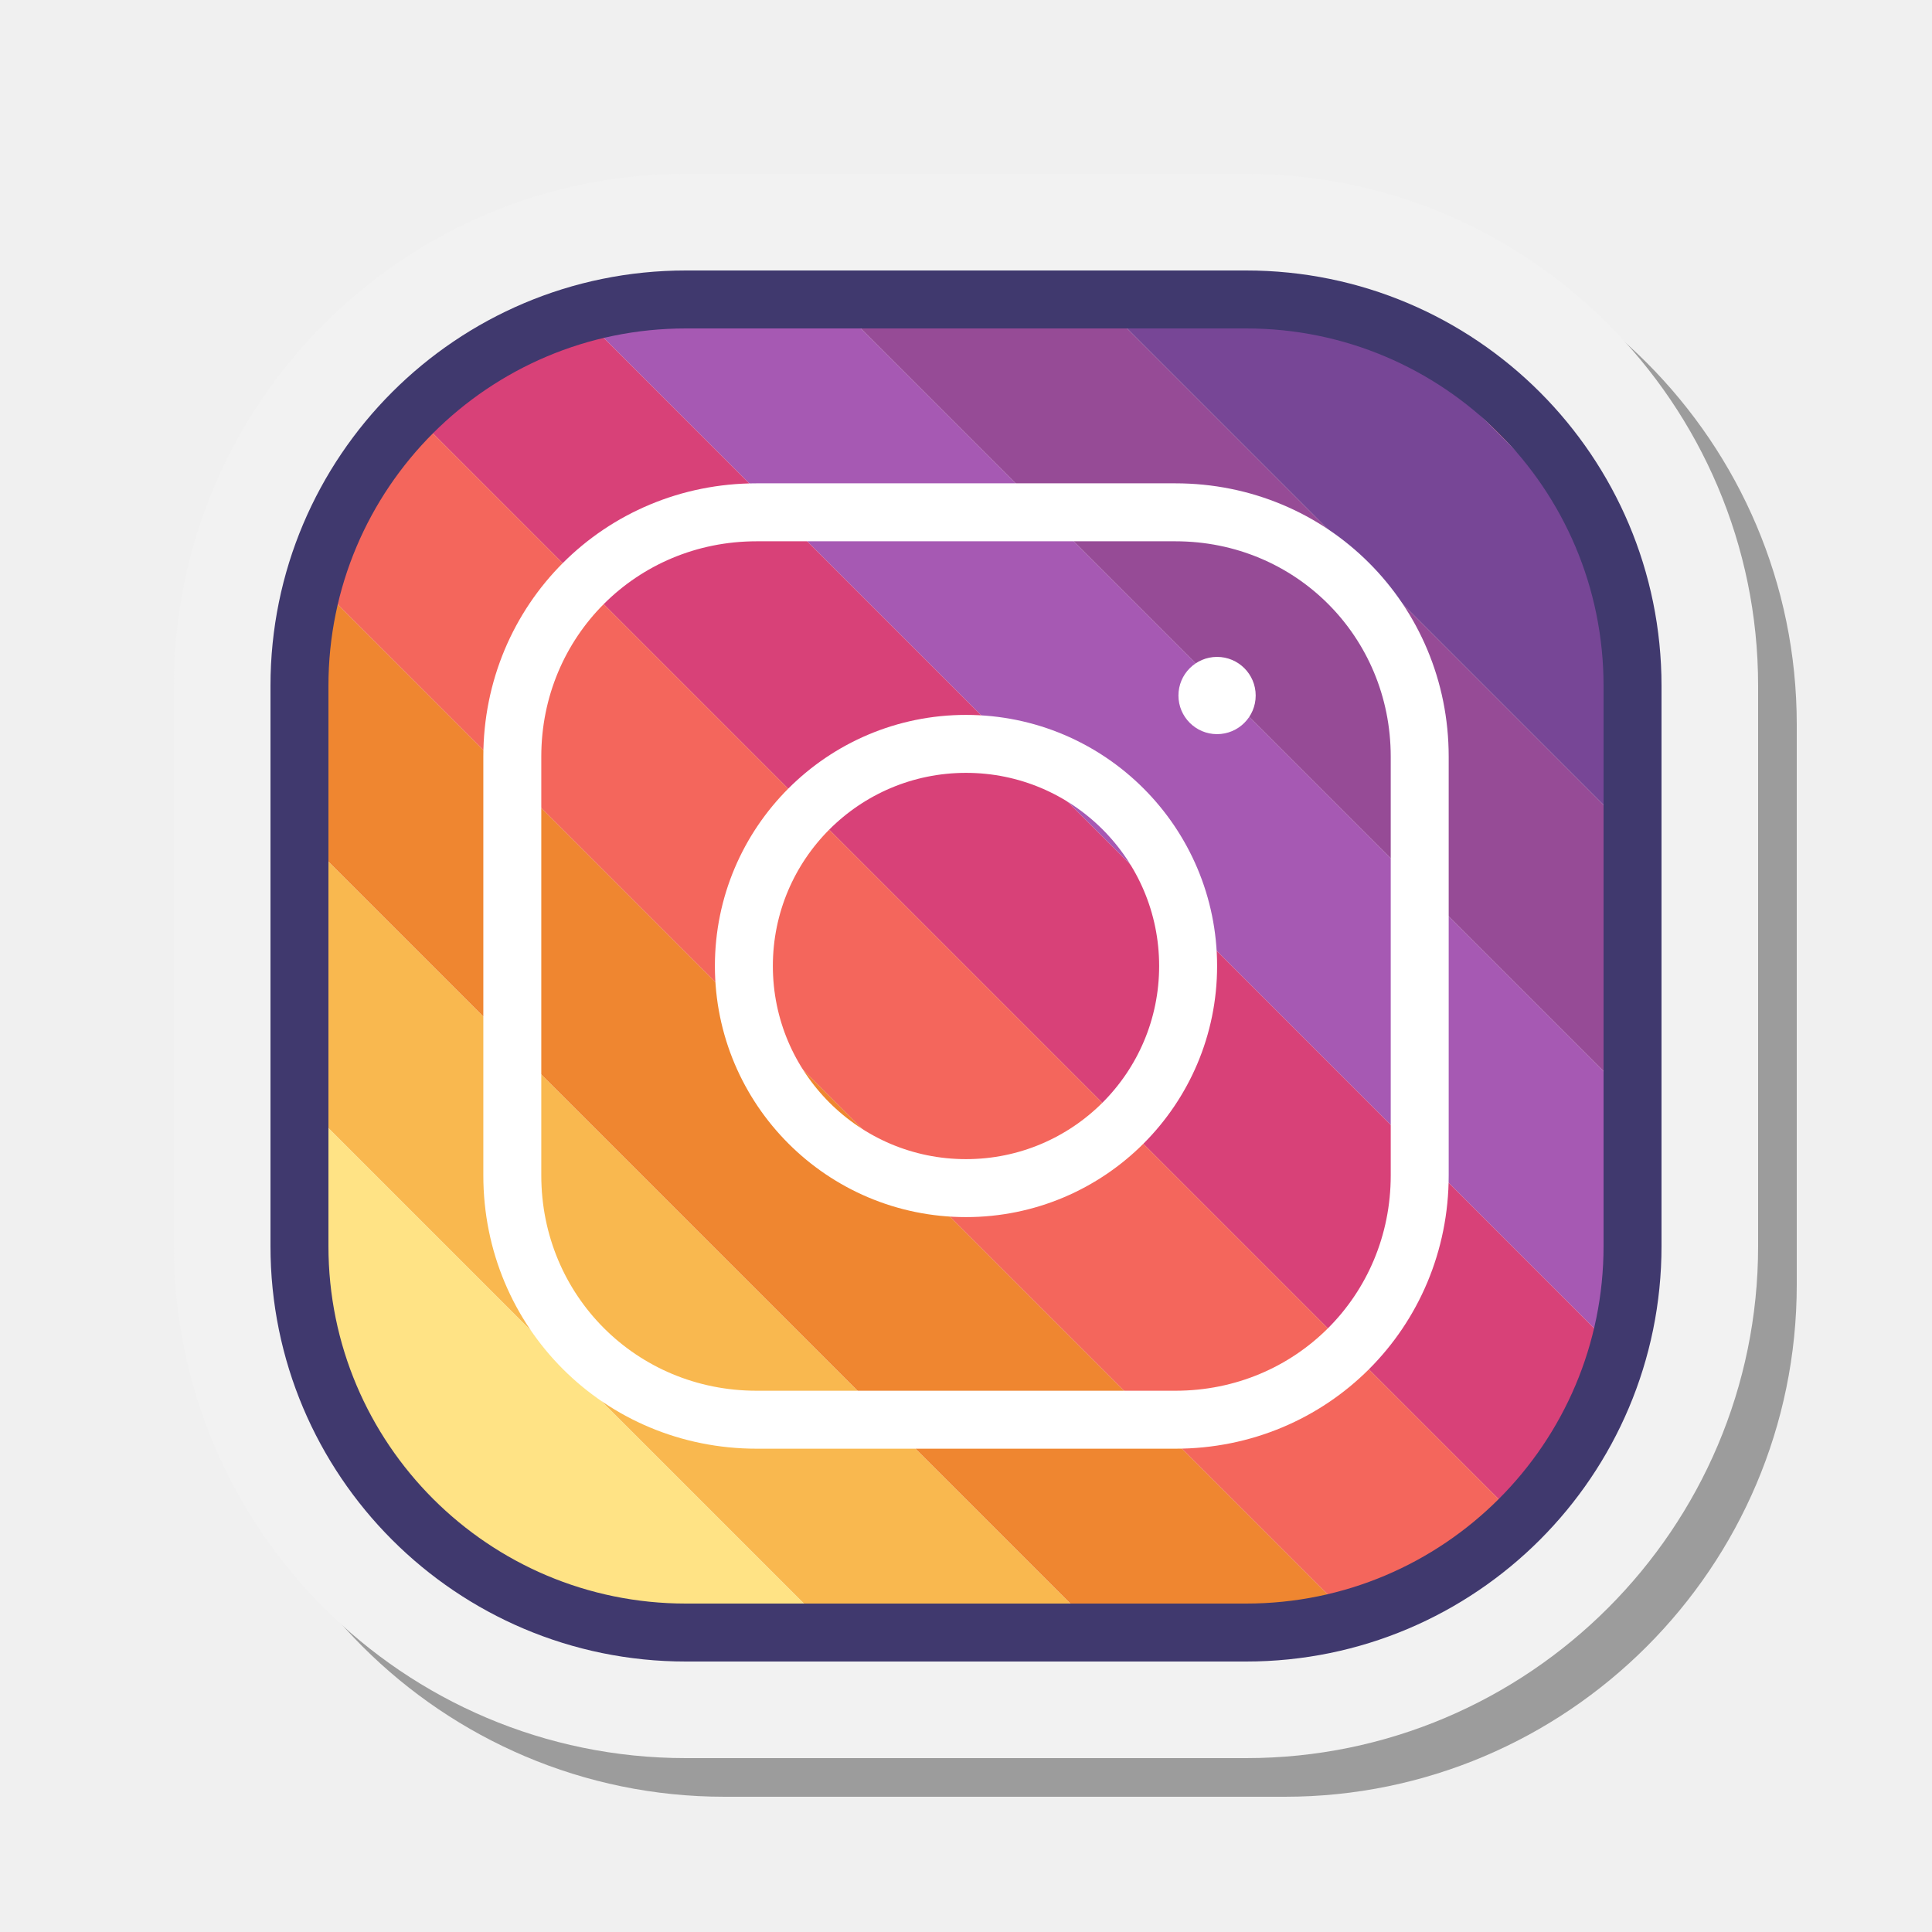
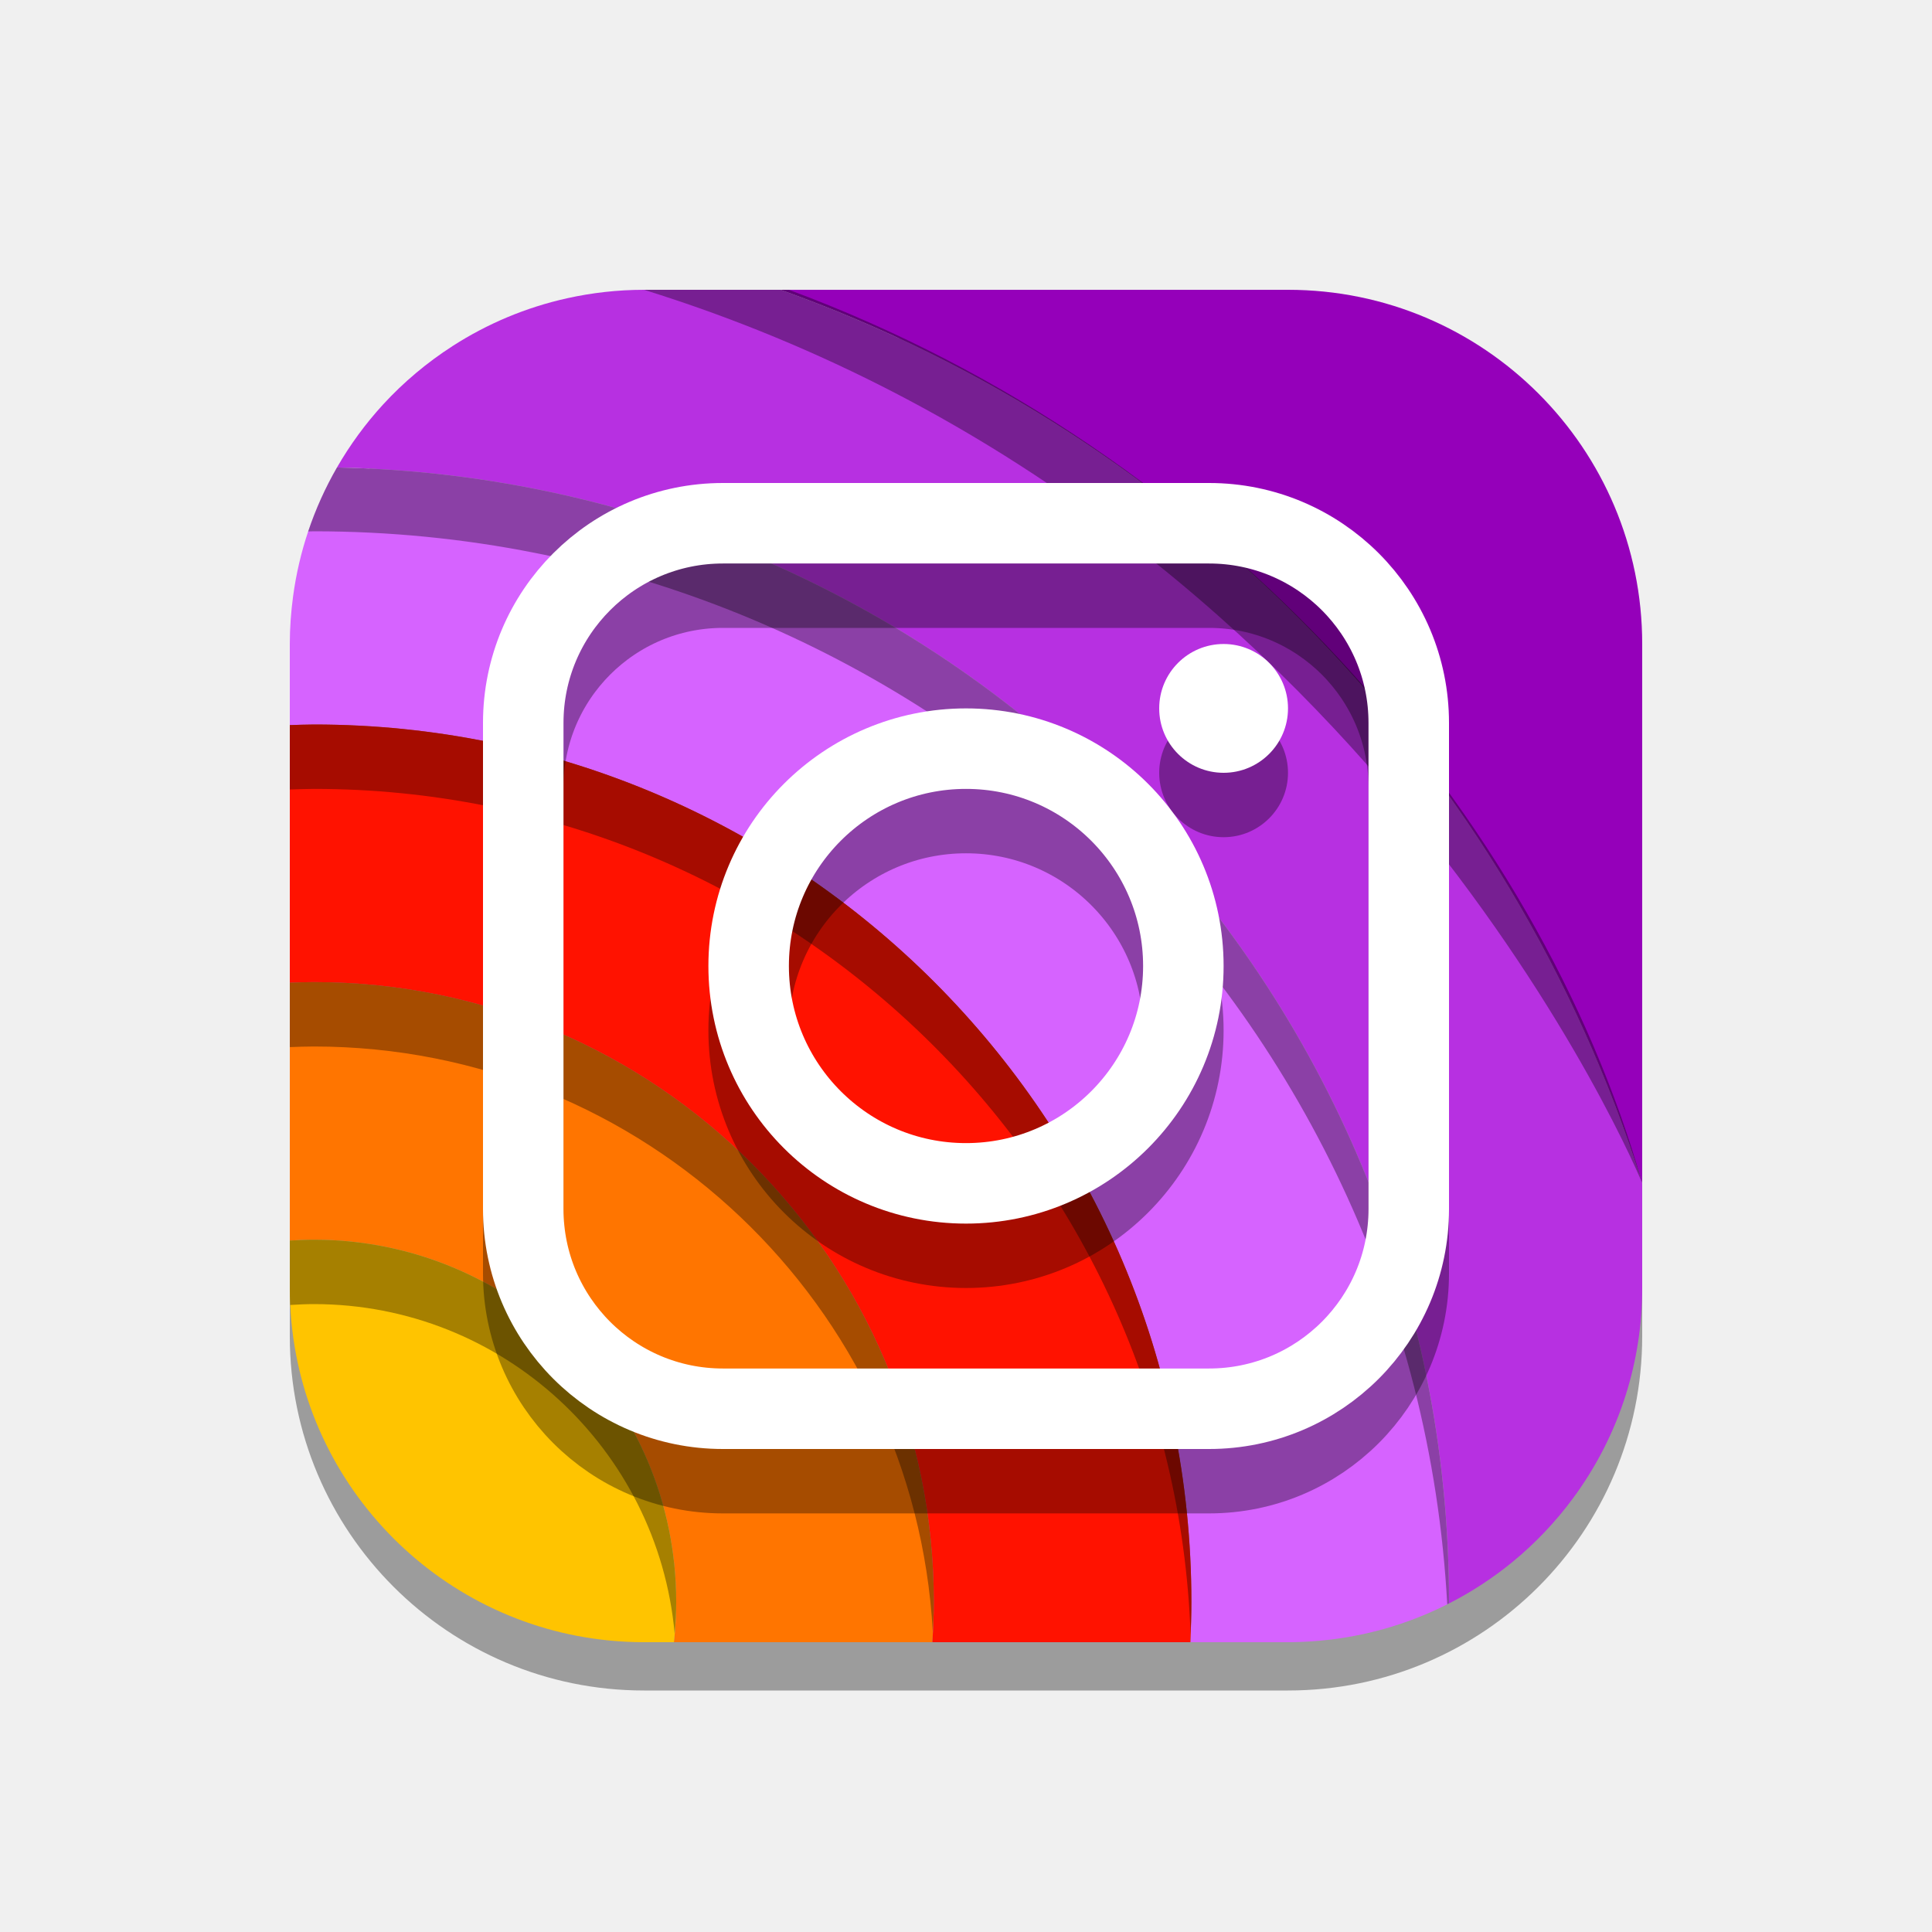
- <svg xmlns="http://www.w3.org/2000/svg" viewBox="0 0 100 100" width="100px" height="100px">
-   <path d="M37.5,93C22.888,93,11,81.112,11,66.5v-29C11,22.888,22.888,11,37.5,11h29 C81.112,11,93,22.888,93,37.5v29C93,81.112,81.112,93,66.5,93H37.5z" opacity=".35" />
-   <path fill="#f2f2f2" d="M35.5,91C20.888,91,9,79.112,9,64.5v-29C9,20.888,20.888,9,35.5,9h29C79.112,9,91,20.888,91,35.5 v29C91,79.112,79.112,91,64.5,91H35.5z" />
-   <polygon fill="#964b96" points="43.05,15.5 84.5,56.95 84.5,43.162 56.838,15.5" />
-   <path fill="#883561" d="M72.147,17.021l10.832,10.832C80.951,22.96,77.04,19.049,72.147,17.021z" />
-   <path fill="#774696" d="M64.5,15.5h-7.662L84.5,43.162V35.5c0-2.709-0.545-5.29-1.521-7.647L72.147,17.021 C69.79,16.045,67.209,15.5,64.5,15.5z" />
-   <path fill="#a659b3" d="M35.5,15.5c-1.897,0-3.724,0.281-5.463,0.775l53.688,53.688c0.493-1.739,0.775-3.566,0.775-5.463 v-7.55L43.05,15.5H35.5z" />
-   <path fill="#d84178" d="M21.346,21.371l57.283,57.283c2.383-2.379,4.152-5.361,5.096-8.691L30.037,16.275 C26.707,17.219,23.724,18.988,21.346,21.371z" />
-   <path fill="#f4665c" d="M16.264,30.077l53.658,53.658c3.334-0.938,6.322-2.702,8.706-5.082L21.346,21.371 C18.966,23.755,17.203,26.743,16.264,30.077z" />
-   <path fill="#ef8630" d="M15.5,35.5v7.601L56.899,84.5H64.5c1.882,0,3.696-0.278,5.423-0.764L16.264,30.077 C15.778,31.804,15.5,33.618,15.5,35.5z" />
-   <polygon fill="#f9b84f" points="15.5,56.888 43.112,84.5 56.899,84.5 15.5,43.101" />
-   <path fill="#ffe385" d="M15.5,64.5c0,2.739,0.553,5.349,1.55,7.726L27.774,82.95c2.378,0.997,4.987,1.55,7.726,1.55h7.612 L15.5,56.888V64.5z" />
-   <path fill="#ffe797" d="M27.774,82.95L17.05,72.226C19.076,77.058,22.942,80.924,27.774,82.95z" />
-   <path fill="none" stroke="#40396e" stroke-miterlimit="10" stroke-width="3" d="M64.5,84.5h-29c-11.046,0-20-8.954-20-20v-29 c0-11.046,8.954-20,20-20h29c11.046,0,20,8.954,20,20v29C84.5,75.546,75.546,84.5,64.5,84.5z" />
-   <g>
-     <path fill="none" stroke="#fff" stroke-linecap="round" stroke-linejoin="round" stroke-width="3" d="M60.838,26.517H39.162 c-7.045,0-12.645,5.6-12.645,12.645v21.677c0,7.045,5.6,12.645,12.645,12.645h21.677c7.045,0,12.645-5.6,12.645-12.645V39.162 C73.483,32.117,67.883,26.517,60.838,26.517z" />
-     <circle cx="62.995" cy="36" r="1.999" fill="#fff" />
-     <g>
-       <circle cx="50" cy="50" r="11.497" fill="none" stroke="#fff" stroke-linecap="round" stroke-linejoin="round" stroke-width="3" />
-     </g>
-   </g>
+ <svg xmlns="http://www.w3.org/2000/svg" viewBox="0 0 120 120" width="60px" height="60px" baseProfile="basic">
+   <path d="M80,105H40c-12.15,0-22-9.85-22-22V43c0-12.15,9.85-22,22-22h40c12.15,0,22,9.85,22,22v40 C102,95.15,92.15,105,80,105z" opacity=".35" />
+   <path fill="#9500ba" d="M80,18h-5.243h-7.476h-8.456H48.482C73.882,27.06,93.843,47.673,102,73.484V62.306v-8.845v-7.712 V40C102,27.85,92.15,18,80,18z" />
+   <path d="M19.5,45c-0.503,0-1,0.024-1.5,0.038v4C18.5,49.023,18.997,49,19.5,49C47.346,49,70,71.654,70,99.5 c0,0.838-0.023,1.672-0.063,2.5h4c0.038-0.829,0.063-1.662,0.063-2.5C74,69.449,49.551,45,19.5,45z" opacity=".35" />
+   <path fill="#ff7500" d="M19.5,61c-0.503,0-1.002,0.019-1.5,0.038v4v4v4.007v4.011C18.496,77.023,18.995,77,19.5,77 C31.907,77,42,87.093,42,99.5c0,0.845-0.051,1.679-0.142,2.5h4.021h4.01h4.01h4.01c0.053-0.827,0.09-1.659,0.09-2.5 C58,78.271,40.729,61,19.5,61z" />
+   <path fill="#b730e1" d="M48.482,18H40c-1.637,0-3.23,0.184-4.764,0.523c-2.568,0.567-4.965,1.583-7.11,2.961 c-1.599,1.028-3.059,2.253-4.339,3.648c-1.09,1.188-2.047,2.498-2.858,3.904C59.144,29.803,90,61.105,90,99.5 c0,0.032-0.002,0.063-0.002,0.095c1.407-0.719,2.728-1.581,3.94-2.574c1.418-1.162,2.686-2.499,3.776-3.976 c1.422-1.928,2.538-4.095,3.274-6.432C101.644,84.526,102,82.305,102,80v-6.516C93.843,47.673,73.882,27.06,48.482,18z" />
+   <path d="M49,18h-9c45,14,62,55.484,62,55.484C95.55,50.75,76,28,49,18z" opacity=".35" />
+   <path fill="#d663ff" d="M20.93,29.036c-0.721,1.252-1.322,2.581-1.789,3.973c-0.433,1.292-0.749,2.637-0.936,4.024 C18.074,38.004,18,38.993,18,40v1.038v4C18.5,45.024,18.997,45,19.5,45C49.551,45,74,69.449,74,99.5 c0,0.838-0.026,1.671-0.063,2.5h4H80c0.654,0,1.299-0.034,1.939-0.09c1.38-0.121,2.723-0.369,4.019-0.733 c1.409-0.396,2.761-0.928,4.04-1.582c0-0.032,0.002-0.063,0.002-0.095C90,61.105,59.144,29.803,20.93,29.036z" />
+   <path d="M20.93,29.036c-0.721,1.252-1.322,2.581-1.789,3.973l0,0C19.261,33.007,19.38,33,19.5,33 c37.58,0,68.38,29.556,70.39,66.643c0.035-0.018,0.073-0.031,0.107-0.048c0-0.032,0.002-0.063,0.002-0.095 C90,61.105,59.144,29.803,20.93,29.036z" opacity=".35" />
+   <path fill="#ff1200" d="M19.5,45c-0.503,0-1,0.024-1.5,0.038v4v4v4v4C18.498,61.019,18.997,61,19.5,61 C40.729,61,58,78.271,58,99.5c0,0.841-0.037,1.673-0.09,2.5h4.01h4.01h4.006h4c0.038-0.829,0.063-1.662,0.063-2.5 C74,69.449,49.551,45,19.5,45z" />
+   <path d="M73.949,101.5c0.026-0.665,0.051-1.329,0.051-2C74,69.449,49.551,45,19.5,45 c-0.503,0-1,0.024-1.5,0.038v4C18.5,49.024,18.997,49,19.5,49C48.881,49,72.892,72.373,73.949,101.5z" opacity=".35" />
+   <path d="M57.935,101.321C57.966,100.716,58,100.112,58,99.5C58,78.271,40.729,61,19.5,61 c-0.503,0-1.002,0.019-1.5,0.038v4C18.498,65.019,18.997,65,19.5,65C39.997,65,56.8,81.102,57.935,101.321z" opacity=".35" />
+   <path fill="#ffc400" d="M19.5,77c-0.505,0-1.004,0.023-1.5,0.056V80c0,0.36,0.01,0.719,0.027,1.075 c0.526,10.926,9.021,19.761,19.8,20.818C38.542,101.962,39.267,102,40,102h1.858c0.091-0.821,0.142-1.655,0.142-2.5 C42,87.093,31.907,77,19.5,77z" />
+   <path d="M19.5,81c11.72,0,21.37,9.008,22.403,20.462c0.057-0.648,0.097-1.3,0.097-1.962 C42,87.093,31.907,77,19.5,77c-0.505,0-1.004,0.023-1.5,0.056V80c0,0.354,0.01,0.705,0.027,1.055C18.514,81.023,19.004,81,19.5,81 z" opacity=".35" />
+   <circle cx="60" cy="64" r="13.5" fill="none" stroke="#000" stroke-miterlimit="10" stroke-width="5" opacity=".35" />
+   <circle cx="60" cy="60" r="13.5" fill="none" stroke="#fff" stroke-miterlimit="10" stroke-width="5" />
+   <circle cx="76" cy="48" r="4" opacity=".35" />
+   <circle cx="76" cy="44" r="4" fill="#fff" />
+   <path fill="none" stroke="#000" stroke-miterlimit="10" stroke-width="5" d="M75.1,91.5H44.9 c-6.848,0-12.4-5.552-12.4-12.4V48.9c0-6.848,5.552-12.4,12.4-12.4h30.2c6.848,0,12.4,5.552,12.4,12.4v30.2 C87.5,85.948,81.948,91.5,75.1,91.5z" opacity=".35" />
+   <path fill="none" stroke="#fff" stroke-miterlimit="10" stroke-width="5" d="M75.1,87.5H44.9c-6.848,0-12.4-5.552-12.4-12.4 V44.9c0-6.848,5.552-12.4,12.4-12.4h30.2c6.848,0,12.4,5.552,12.4,12.4v30.2C87.5,81.948,81.948,87.5,75.1,87.5z" />
</svg>
